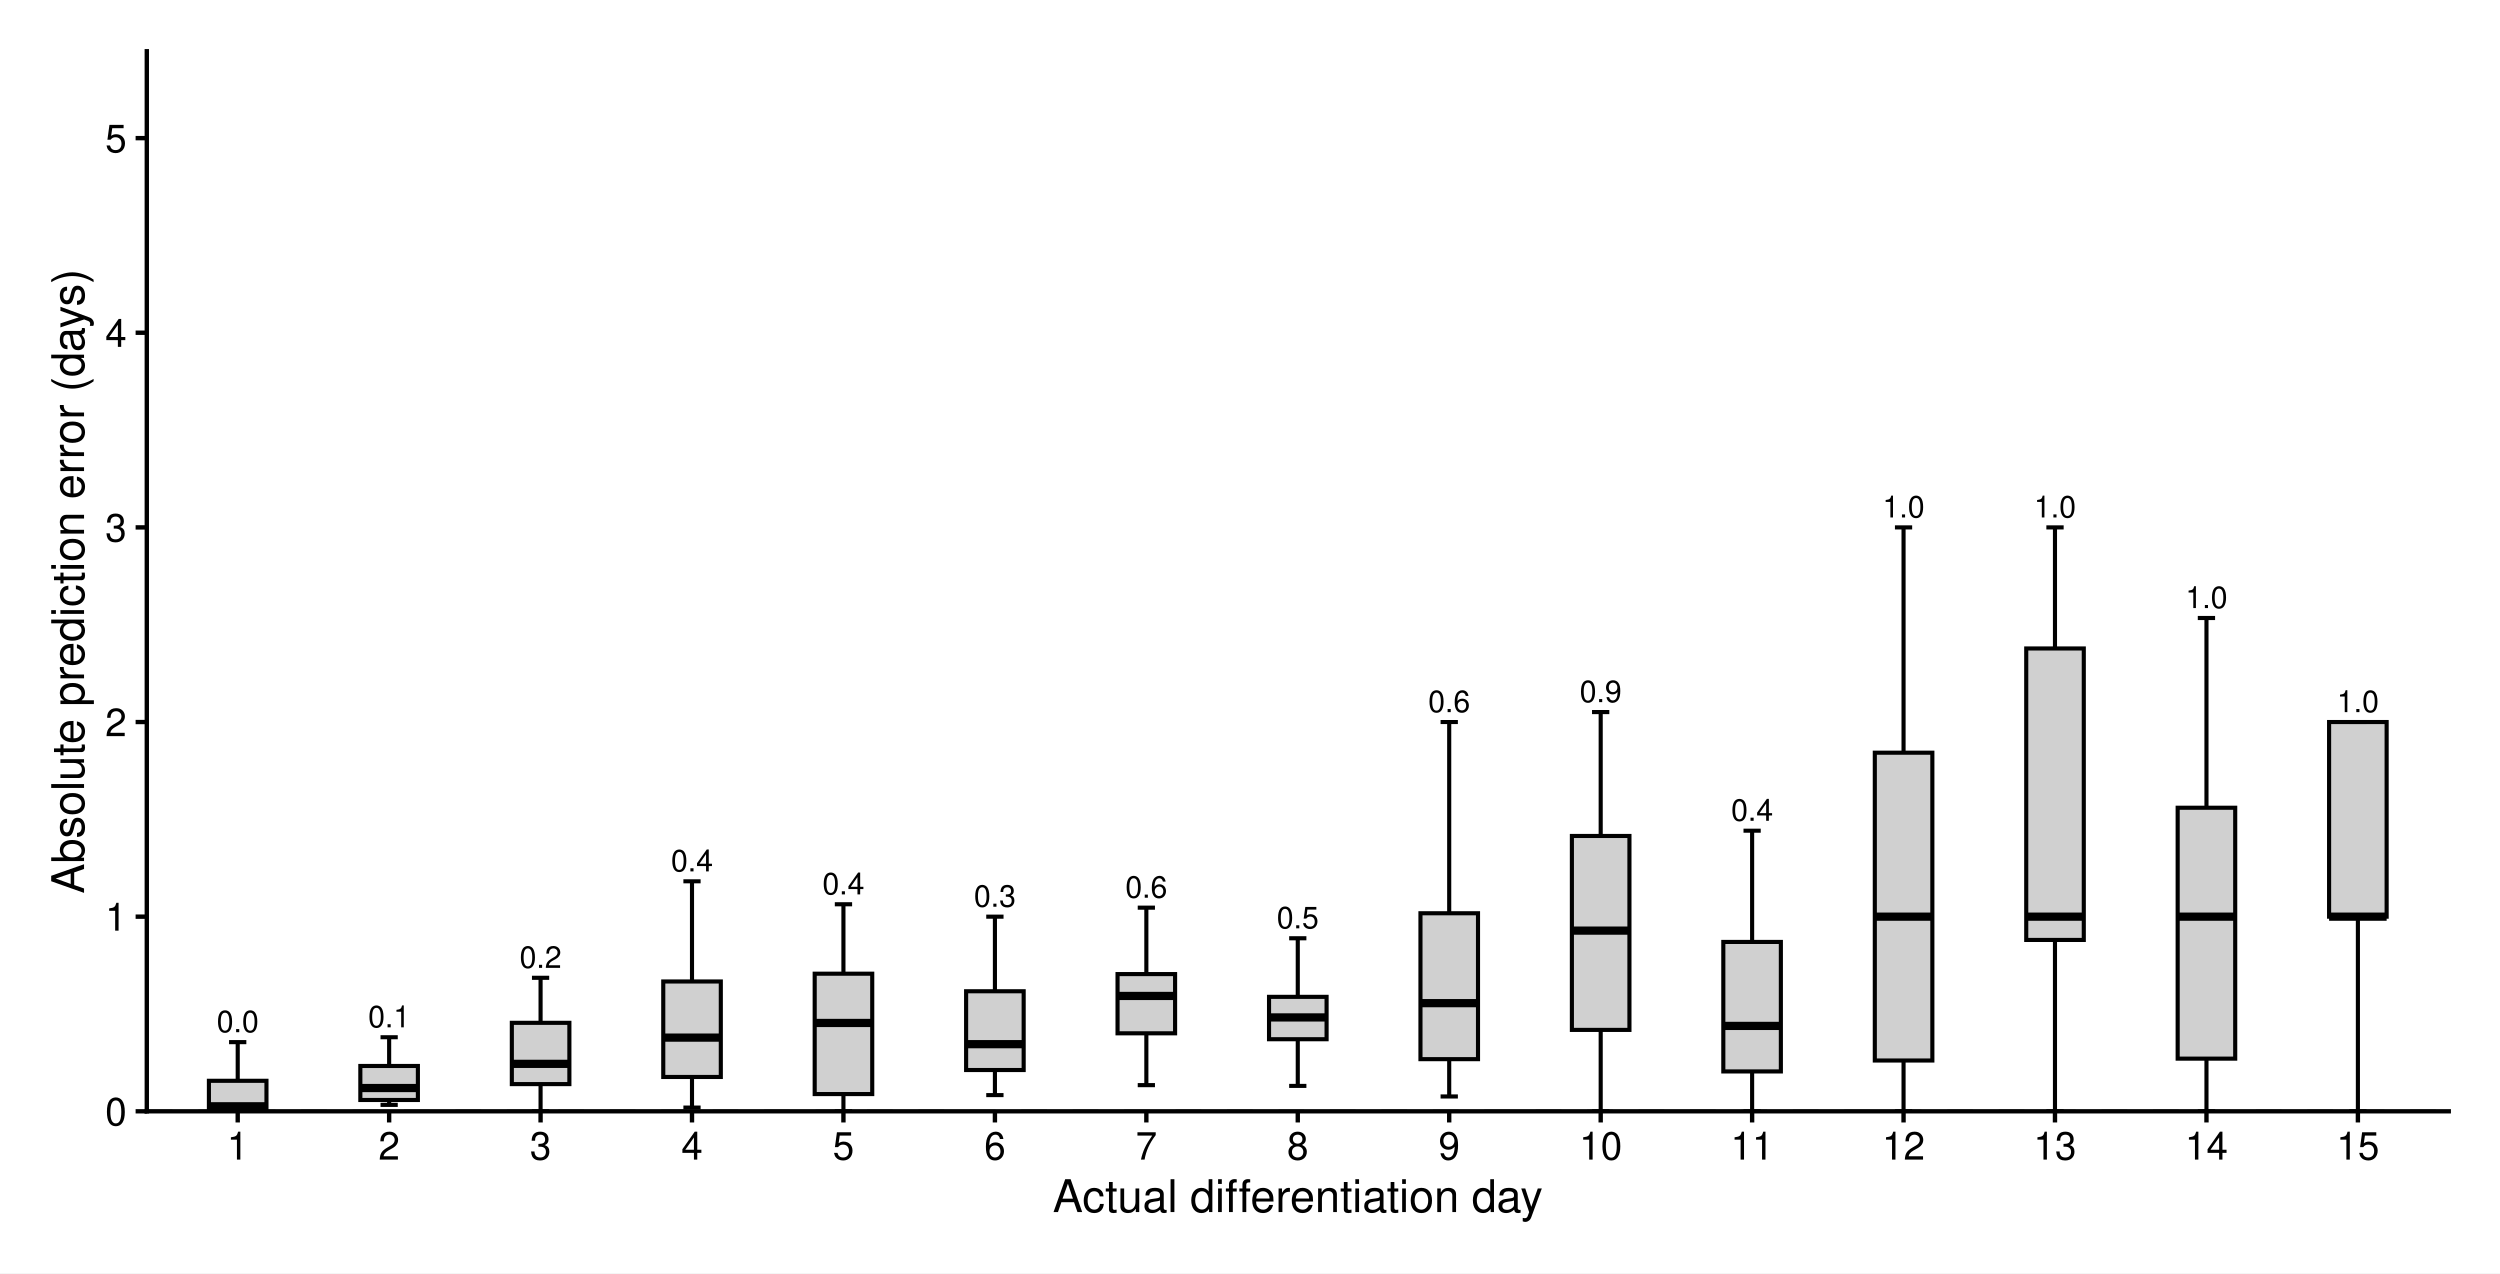
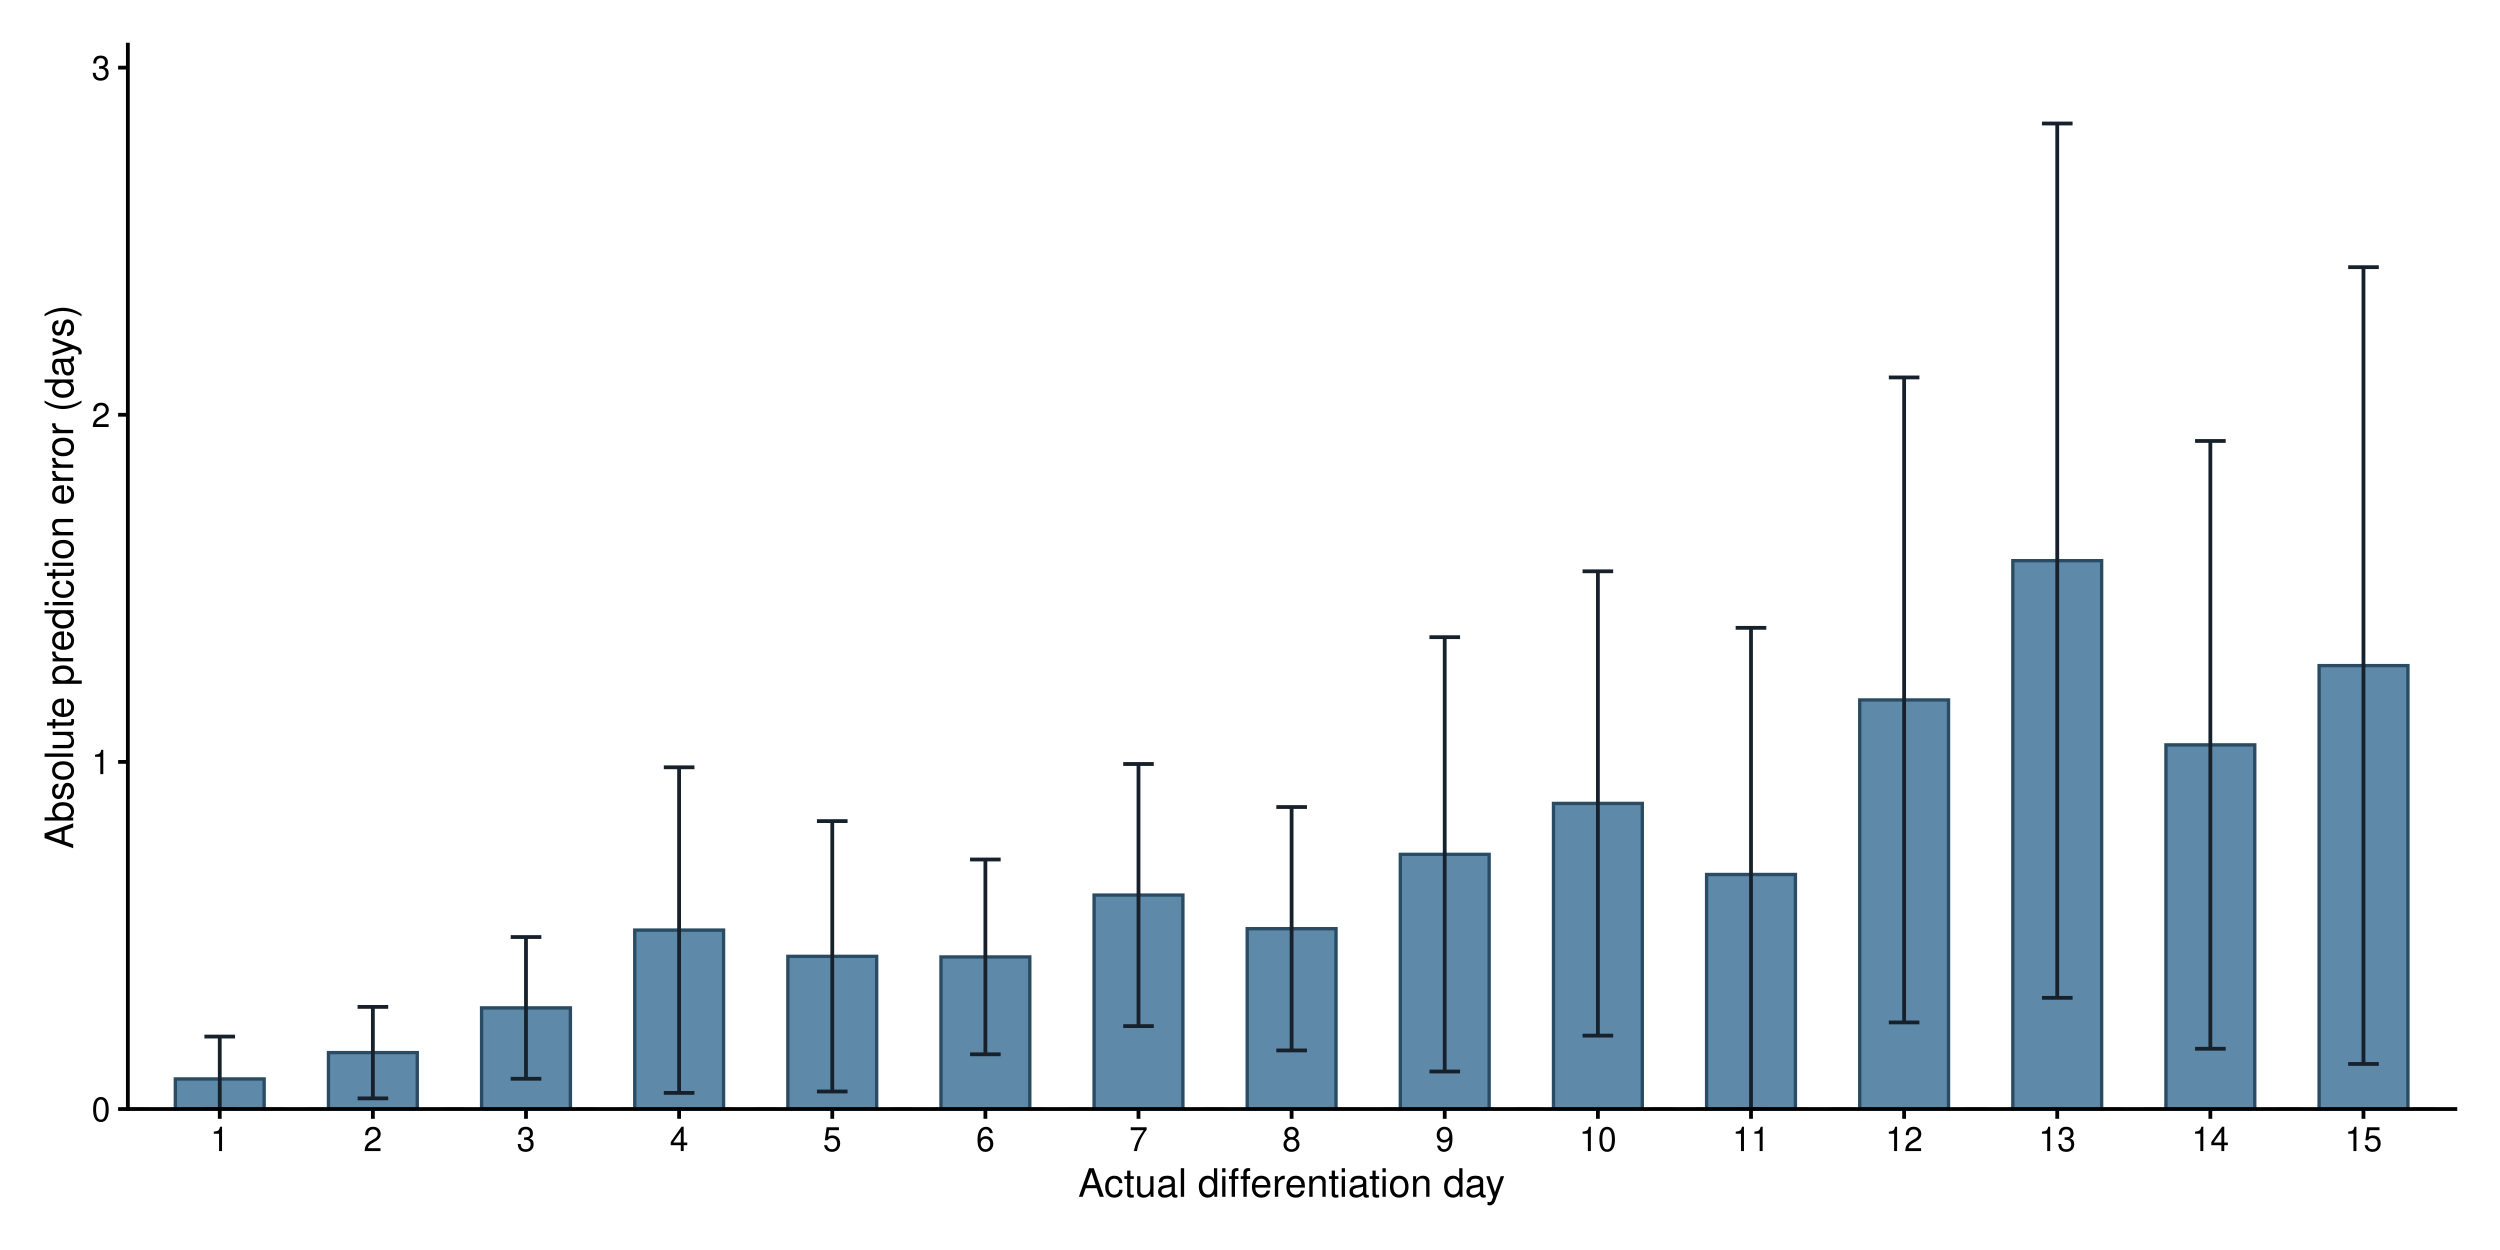
- <svg xmlns="http://www.w3.org/2000/svg" width="388.80pt" height="198.00pt" viewBox="0 0 388.80 198.00">
+ <svg xmlns="http://www.w3.org/2000/svg" width="446.40pt" height="223.20pt" viewBox="0 0 446.40 223.20">
  <g class="svglite">
    <defs>
      <style type="text/css">
    @font-face {
      font-family: "Nimbus Sans";
      src: local(""),
           url("") format("woff2"),
           url("") format("woff"),
           url("../fonts/NimbusSans-Regular.otf") format("opentype"),
           url("") format("truetype");
      font-weight: 400;
    }
    @font-face {
      font-family: "Nimbus Sans";
      src: local(""),
           url("") format("woff2"),
           url("") format("woff"),
           url("../fonts/NimbusSans-Bold.otf") format("opentype"),
           url("") format("truetype");
      font-weight: 700;
    }
    @font-face {
      font-family: "Nimbus Sans";
      src: local(""),
           url("") format("woff2"),
           url("") format("woff"),
           url("../fonts/NimbusSans-Italic.otf") format("opentype"),
           url("") format("truetype");
      font-weight: 400;
      font-style: italic;
    }
    @font-face {
      font-family: "Nimbus Sans";
      src: local(""),
           url("") format("woff2"),
           url("") format("woff"),
           url("../fonts/NimbusSans-BoldItalic.otf") format("opentype"),
           url("") format("truetype");
      font-weight: 700;
      font-style: italic;
    }
    .svglite line, .svglite polyline, .svglite polygon, .svglite path, .svglite rect, .svglite circle {
      fill: none;
      stroke: #000000;
      stroke-linecap: round;
      stroke-linejoin: round;
      stroke-miterlimit: 10.00;
    }
    .svglite text {
      white-space: pre;
    }
    .svglite g.glyphgroup path {
      fill: inherit;
      stroke: none;
    }
  </style>
    </defs>
    <rect width="100%" height="100%" style="stroke: none; fill: #FFFFFF;" />
    <defs>
-       <clipPath id="cpMC4wMHwzODguODB8MC4wMHwxOTguMDA=">
-         <rect x="0.00" y="0.00" width="388.80" height="198.00" />
+       <clipPath id="cpMC4wMHw0NDYuNDB8MC4wMHwyMjMuMjA=">
+         <rect x="0.00" y="0.00" width="446.40" height="223.20" />
      </clipPath>
    </defs>
-     <g clip-path="url(#cpMC4wMHwzODguODB8MC4wMHwxOTguMDA=)">
-       <rect x="0.00" y="0.00" width="388.80" height="198.00" style="stroke-width: 0.68; stroke: #FFFFFF; fill: #FFFFFF;" />
+     <g clip-path="url(#cpMC4wMHw0NDYuNDB8MC4wMHwyMjMuMjA=)">
+       <rect x="-0" y="0.00" width="446.40" height="223.20" style="stroke-width: 0.68; stroke: #FFFFFF; fill: #FFFFFF;" />
    </g>
    <defs>
-       <clipPath id="cpMjIuODN8MzgwLjgzfDcuOTd8MTcyLjgz">
-         <rect x="22.83" y="7.97" width="358.00" height="164.86" />
+       <clipPath id="cpMjIuODN8NDM4LjQzfDcuOTd8MTk4LjAz">
+         <rect x="22.83" y="7.97" width="415.60" height="190.06" />
      </clipPath>
    </defs>
-     <g clip-path="url(#cpMjIuODN8MzgwLjgzfDcuOTd8MTcyLjgz)">
-       <rect x="22.83" y="7.97" width="358.00" height="164.86" style="stroke-width: 0.68; stroke: none; fill: #FFFFFF;" />
-       <line x1="22.83" y1="172.83" x2="380.83" y2="172.83" style="stroke-width: 0.47; stroke-dasharray: 4.00,4.00; stroke-linecap: butt;" />
-       <line x1="35.62" y1="162.07" x2="38.31" y2="162.07" style="stroke-width: 0.64; stroke-linecap: butt;" />
-       <line x1="35.62" y1="172.83" x2="38.31" y2="172.83" style="stroke-width: 0.64; stroke-linecap: butt;" />
-       <line x1="36.97" y1="168.09" x2="36.97" y2="162.07" style="stroke-width: 0.64; stroke-linecap: butt;" />
-       <line x1="36.97" y1="172.83" x2="36.97" y2="172.83" style="stroke-width: 0.64; stroke-linecap: butt;" />
-       <polygon points="32.49,168.09 32.49,172.83 41.44,172.83 41.44,168.09 32.49,168.09 " style="stroke-width: 0.64; stroke-linecap: butt; stroke-linejoin: miter; fill: #BDBDBD; fill-opacity: 0.70;" />
-       <line x1="32.49" y1="172.05" x2="41.44" y2="172.05" style="stroke-width: 1.28; stroke-linecap: butt; stroke-linejoin: miter;" />
-       <line x1="59.18" y1="161.31" x2="61.86" y2="161.31" style="stroke-width: 0.64; stroke-linecap: butt;" />
-       <line x1="59.18" y1="171.83" x2="61.86" y2="171.83" style="stroke-width: 0.64; stroke-linecap: butt;" />
-       <line x1="60.52" y1="165.78" x2="60.52" y2="161.31" style="stroke-width: 0.64; stroke-linecap: butt;" />
-       <line x1="60.52" y1="171.07" x2="60.52" y2="171.83" style="stroke-width: 0.64; stroke-linecap: butt;" />
-       <polygon points="56.04,165.78 56.04,171.07 64.99,171.07 64.99,165.78 56.04,165.78 " style="stroke-width: 0.64; stroke-linecap: butt; stroke-linejoin: miter; fill: #BDBDBD; fill-opacity: 0.70;" />
-       <line x1="56.04" y1="169.21" x2="64.99" y2="169.21" style="stroke-width: 1.28; stroke-linecap: butt; stroke-linejoin: miter;" />
-       <line x1="82.73" y1="152.07" x2="85.41" y2="152.07" style="stroke-width: 0.64; stroke-linecap: butt;" />
-       <line x1="82.73" y1="172.83" x2="85.41" y2="172.83" style="stroke-width: 0.64; stroke-linecap: butt;" />
-       <line x1="84.07" y1="159.07" x2="84.07" y2="152.07" style="stroke-width: 0.64; stroke-linecap: butt;" />
-       <line x1="84.07" y1="168.60" x2="84.07" y2="172.83" style="stroke-width: 0.64; stroke-linecap: butt;" />
-       <polygon points="79.60,159.07 79.60,168.60 88.55,168.60 88.55,159.07 79.60,159.07 " style="stroke-width: 0.64; stroke-linecap: butt; stroke-linejoin: miter; fill: #BDBDBD; fill-opacity: 0.70;" />
-       <line x1="79.60" y1="165.45" x2="88.55" y2="165.45" style="stroke-width: 1.28; stroke-linecap: butt; stroke-linejoin: miter;" />
-       <line x1="106.28" y1="137.06" x2="108.96" y2="137.06" style="stroke-width: 0.64; stroke-linecap: butt;" />
-       <line x1="106.28" y1="172.25" x2="108.96" y2="172.25" style="stroke-width: 0.64; stroke-linecap: butt;" />
-       <line x1="107.62" y1="152.64" x2="107.62" y2="137.06" style="stroke-width: 0.64; stroke-linecap: butt;" />
-       <line x1="107.62" y1="167.49" x2="107.62" y2="172.25" style="stroke-width: 0.64; stroke-linecap: butt;" />
-       <polygon points="103.15,152.64 103.15,167.49 112.10,167.49 112.10,152.64 103.15,152.64 " style="stroke-width: 0.64; stroke-linecap: butt; stroke-linejoin: miter; fill: #BDBDBD; fill-opacity: 0.70;" />
-       <line x1="103.15" y1="161.37" x2="112.10" y2="161.37" style="stroke-width: 1.28; stroke-linecap: butt; stroke-linejoin: miter;" />
-       <line x1="129.83" y1="140.63" x2="132.52" y2="140.63" style="stroke-width: 0.64; stroke-linecap: butt;" />
-       <line x1="129.83" y1="172.83" x2="132.52" y2="172.83" style="stroke-width: 0.64; stroke-linecap: butt;" />
-       <line x1="131.17" y1="151.43" x2="131.17" y2="140.63" style="stroke-width: 0.64; stroke-linecap: butt;" />
-       <line x1="131.17" y1="170.15" x2="131.17" y2="172.83" style="stroke-width: 0.64; stroke-linecap: butt;" />
-       <polygon points="126.70,151.43 126.70,170.15 135.65,170.15 135.65,151.43 126.70,151.43 " style="stroke-width: 0.64; stroke-linecap: butt; stroke-linejoin: miter; fill: #BDBDBD; fill-opacity: 0.70;" />
-       <line x1="126.70" y1="159.09" x2="135.65" y2="159.09" style="stroke-width: 1.28; stroke-linecap: butt; stroke-linejoin: miter;" />
-       <line x1="153.38" y1="142.56" x2="156.07" y2="142.56" style="stroke-width: 0.64; stroke-linecap: butt;" />
-       <line x1="153.38" y1="170.31" x2="156.07" y2="170.31" style="stroke-width: 0.64; stroke-linecap: butt;" />
-       <line x1="154.73" y1="154.16" x2="154.73" y2="142.56" style="stroke-width: 0.64; stroke-linecap: butt;" />
-       <line x1="154.73" y1="166.41" x2="154.73" y2="170.31" style="stroke-width: 0.64; stroke-linecap: butt;" />
-       <polygon points="150.25,154.16 150.25,166.41 159.20,166.41 159.20,154.16 150.25,154.16 " style="stroke-width: 0.64; stroke-linecap: butt; stroke-linejoin: miter; fill: #BDBDBD; fill-opacity: 0.70;" />
-       <line x1="150.25" y1="162.39" x2="159.20" y2="162.39" style="stroke-width: 1.28; stroke-linecap: butt; stroke-linejoin: miter;" />
-       <line x1="176.94" y1="141.16" x2="179.62" y2="141.16" style="stroke-width: 0.64; stroke-linecap: butt;" />
-       <line x1="176.94" y1="168.76" x2="179.62" y2="168.76" style="stroke-width: 0.64; stroke-linecap: butt;" />
-       <line x1="178.28" y1="151.49" x2="178.28" y2="141.16" style="stroke-width: 0.64; stroke-linecap: butt;" />
-       <line x1="178.28" y1="160.70" x2="178.28" y2="168.76" style="stroke-width: 0.64; stroke-linecap: butt;" />
-       <polygon points="173.80,151.49 173.80,160.70 182.75,160.70 182.75,151.49 173.80,151.49 " style="stroke-width: 0.64; stroke-linecap: butt; stroke-linejoin: miter; fill: #BDBDBD; fill-opacity: 0.70;" />
-       <line x1="173.80" y1="154.89" x2="182.75" y2="154.89" style="stroke-width: 1.28; stroke-linecap: butt; stroke-linejoin: miter;" />
-       <line x1="200.49" y1="145.92" x2="203.17" y2="145.92" style="stroke-width: 0.64; stroke-linecap: butt;" />
-       <line x1="200.49" y1="168.88" x2="203.17" y2="168.88" style="stroke-width: 0.64; stroke-linecap: butt;" />
-       <line x1="201.83" y1="155.03" x2="201.83" y2="145.92" style="stroke-width: 0.64; stroke-linecap: butt;" />
-       <line x1="201.83" y1="161.62" x2="201.83" y2="168.88" style="stroke-width: 0.64; stroke-linecap: butt;" />
-       <polygon points="197.36,155.03 197.36,161.62 206.31,161.62 206.31,155.03 197.36,155.03 " style="stroke-width: 0.64; stroke-linecap: butt; stroke-linejoin: miter; fill: #BDBDBD; fill-opacity: 0.70;" />
-       <line x1="197.36" y1="158.23" x2="206.31" y2="158.23" style="stroke-width: 1.28; stroke-linecap: butt; stroke-linejoin: miter;" />
-       <line x1="224.04" y1="112.29" x2="226.73" y2="112.29" style="stroke-width: 0.64; stroke-linecap: butt;" />
-       <line x1="224.04" y1="170.52" x2="226.73" y2="170.52" style="stroke-width: 0.64; stroke-linecap: butt;" />
-       <line x1="225.38" y1="142.03" x2="225.38" y2="112.29" style="stroke-width: 0.64; stroke-linecap: butt;" />
-       <line x1="225.38" y1="164.72" x2="225.38" y2="170.52" style="stroke-width: 0.64; stroke-linecap: butt;" />
-       <polygon points="220.91,142.03 220.91,164.72 229.86,164.72 229.86,142.03 220.91,142.03 " style="stroke-width: 0.64; stroke-linecap: butt; stroke-linejoin: miter; fill: #BDBDBD; fill-opacity: 0.70;" />
-       <line x1="220.91" y1="156.01" x2="229.86" y2="156.01" style="stroke-width: 1.28; stroke-linecap: butt; stroke-linejoin: miter;" />
-       <line x1="247.59" y1="110.74" x2="250.28" y2="110.74" style="stroke-width: 0.64; stroke-linecap: butt;" />
-       <line x1="247.59" y1="172.83" x2="250.28" y2="172.83" style="stroke-width: 0.64; stroke-linecap: butt;" />
-       <line x1="248.94" y1="130.01" x2="248.94" y2="110.74" style="stroke-width: 0.64; stroke-linecap: butt;" />
-       <line x1="248.94" y1="160.17" x2="248.94" y2="172.83" style="stroke-width: 0.64; stroke-linecap: butt;" />
-       <polygon points="244.46,130.01 244.46,160.17 253.41,160.17 253.41,130.01 244.46,130.01 " style="stroke-width: 0.64; stroke-linecap: butt; stroke-linejoin: miter; fill: #BDBDBD; fill-opacity: 0.70;" />
-       <line x1="244.46" y1="144.73" x2="253.41" y2="144.73" style="stroke-width: 1.28; stroke-linecap: butt; stroke-linejoin: miter;" />
-       <line x1="271.15" y1="129.19" x2="273.83" y2="129.19" style="stroke-width: 0.64; stroke-linecap: butt;" />
-       <line x1="271.15" y1="172.83" x2="273.83" y2="172.83" style="stroke-width: 0.64; stroke-linecap: butt;" />
-       <line x1="272.49" y1="146.49" x2="272.49" y2="129.19" style="stroke-width: 0.64; stroke-linecap: butt;" />
-       <line x1="272.49" y1="166.63" x2="272.49" y2="172.83" style="stroke-width: 0.64; stroke-linecap: butt;" />
-       <polygon points="268.01,146.49 268.01,166.63 276.96,166.63 276.96,146.49 268.01,146.49 " style="stroke-width: 0.64; stroke-linecap: butt; stroke-linejoin: miter; fill: #BDBDBD; fill-opacity: 0.70;" />
-       <line x1="268.01" y1="159.55" x2="276.96" y2="159.55" style="stroke-width: 1.28; stroke-linecap: butt; stroke-linejoin: miter;" />
-       <line x1="294.70" y1="82.02" x2="297.38" y2="82.02" style="stroke-width: 0.64; stroke-linecap: butt;" />
-       <line x1="294.70" y1="172.83" x2="297.38" y2="172.83" style="stroke-width: 0.64; stroke-linecap: butt;" />
-       <line x1="296.04" y1="117.06" x2="296.04" y2="82.02" style="stroke-width: 0.64; stroke-linecap: butt;" />
-       <line x1="296.04" y1="164.93" x2="296.04" y2="172.83" style="stroke-width: 0.64; stroke-linecap: butt;" />
-       <polygon points="291.57,117.06 291.57,164.93 300.52,164.93 300.52,117.06 291.57,117.06 " style="stroke-width: 0.64; stroke-linecap: butt; stroke-linejoin: miter; fill: #BDBDBD; fill-opacity: 0.70;" />
-       <line x1="291.57" y1="142.56" x2="300.52" y2="142.56" style="stroke-width: 1.28; stroke-linecap: butt; stroke-linejoin: miter;" />
-       <line x1="318.25" y1="82.02" x2="320.94" y2="82.02" style="stroke-width: 0.64; stroke-linecap: butt;" />
-       <line x1="318.25" y1="172.83" x2="320.94" y2="172.83" style="stroke-width: 0.64; stroke-linecap: butt;" />
-       <line x1="319.59" y1="100.85" x2="319.59" y2="82.02" style="stroke-width: 0.64; stroke-linecap: butt;" />
-       <line x1="319.59" y1="146.18" x2="319.59" y2="172.83" style="stroke-width: 0.64; stroke-linecap: butt;" />
-       <polygon points="315.12,100.85 315.12,146.18 324.07,146.18 324.07,100.85 315.12,100.85 " style="stroke-width: 0.64; stroke-linecap: butt; stroke-linejoin: miter; fill: #BDBDBD; fill-opacity: 0.70;" />
-       <line x1="315.12" y1="142.56" x2="324.07" y2="142.56" style="stroke-width: 1.28; stroke-linecap: butt; stroke-linejoin: miter;" />
-       <line x1="341.80" y1="96.11" x2="344.49" y2="96.11" style="stroke-width: 0.64; stroke-linecap: butt;" />
-       <line x1="341.80" y1="172.83" x2="344.49" y2="172.83" style="stroke-width: 0.64; stroke-linecap: butt;" />
-       <line x1="343.15" y1="125.62" x2="343.15" y2="96.11" style="stroke-width: 0.64; stroke-linecap: butt;" />
-       <line x1="343.15" y1="164.64" x2="343.15" y2="172.83" style="stroke-width: 0.64; stroke-linecap: butt;" />
-       <polygon points="338.67,125.62 338.67,164.64 347.62,164.64 347.62,125.62 338.67,125.62 " style="stroke-width: 0.64; stroke-linecap: butt; stroke-linejoin: miter; fill: #BDBDBD; fill-opacity: 0.70;" />
-       <line x1="338.67" y1="142.56" x2="347.62" y2="142.56" style="stroke-width: 1.28; stroke-linecap: butt; stroke-linejoin: miter;" />
-       <line x1="365.36" y1="112.29" x2="368.04" y2="112.29" style="stroke-width: 0.64; stroke-linecap: butt;" />
-       <line x1="365.36" y1="172.83" x2="368.04" y2="172.83" style="stroke-width: 0.64; stroke-linecap: butt;" />
-       <line x1="366.70" y1="112.29" x2="366.70" y2="112.29" style="stroke-width: 0.64; stroke-linecap: butt;" />
-       <line x1="366.70" y1="142.56" x2="366.70" y2="172.83" style="stroke-width: 0.64; stroke-linecap: butt;" />
-       <polygon points="362.22,112.29 362.22,142.56 371.17,142.56 371.17,112.29 362.22,112.29 " style="stroke-width: 0.64; stroke-linecap: butt; stroke-linejoin: miter; fill: #BDBDBD; fill-opacity: 0.70;" />
-       <line x1="362.22" y1="142.56" x2="371.17" y2="142.56" style="stroke-width: 1.28; stroke-linecap: butt; stroke-linejoin: miter;" />
-       <text x="36.97" y="160.53" text-anchor="middle" style="font-size: 4.70px; font-family: &quot;Nimbus Sans&quot;;">0.0</text>
-       <text x="60.52" y="159.77" text-anchor="middle" style="font-size: 4.70px; font-family: &quot;Nimbus Sans&quot;;">0.1</text>
-       <text x="84.07" y="150.53" text-anchor="middle" style="font-size: 4.70px; font-family: &quot;Nimbus Sans&quot;;">0.2</text>
-       <text x="107.62" y="135.52" text-anchor="middle" style="font-size: 4.70px; font-family: &quot;Nimbus Sans&quot;;">0.4</text>
-       <text x="131.17" y="139.10" text-anchor="middle" style="font-size: 4.70px; font-family: &quot;Nimbus Sans&quot;;">0.4</text>
-       <text x="154.73" y="141.02" text-anchor="middle" style="font-size: 4.70px; font-family: &quot;Nimbus Sans&quot;;">0.3</text>
-       <text x="178.28" y="139.62" text-anchor="middle" style="font-size: 4.70px; font-family: &quot;Nimbus Sans&quot;;">0.6</text>
-       <text x="201.83" y="144.38" text-anchor="middle" style="font-size: 4.70px; font-family: &quot;Nimbus Sans&quot;;">0.5</text>
-       <text x="225.38" y="110.75" text-anchor="middle" style="font-size: 4.70px; font-family: &quot;Nimbus Sans&quot;;">0.6</text>
-       <text x="248.94" y="109.20" text-anchor="middle" style="font-size: 4.70px; font-family: &quot;Nimbus Sans&quot;;">0.9</text>
-       <text x="272.49" y="127.65" text-anchor="middle" style="font-size: 4.70px; font-family: &quot;Nimbus Sans&quot;;">0.4</text>
-       <text x="296.04" y="80.48" text-anchor="middle" style="font-size: 4.70px; font-family: &quot;Nimbus Sans&quot;;">1.0</text>
-       <text x="319.59" y="80.48" text-anchor="middle" style="font-size: 4.70px; font-family: &quot;Nimbus Sans&quot;;">1.0</text>
-       <text x="343.15" y="94.57" text-anchor="middle" style="font-size: 4.70px; font-family: &quot;Nimbus Sans&quot;;">1.0</text>
-       <text x="366.70" y="110.75" text-anchor="middle" style="font-size: 4.70px; font-family: &quot;Nimbus Sans&quot;;">1.0</text>
+     <g clip-path="url(#cpMjIuODN8NDM4LjQzfDcuOTd8MTk4LjAz)">
+       <rect x="22.83" y="7.97" width="415.60" height="190.06" style="stroke-width: 0.68; stroke: none; fill: #FFFFFF;" />
+       <line x1="22.83" y1="198.03" x2="438.43" y2="198.03" style="stroke-width: 0.47; stroke-dasharray: 4.00,4.00; stroke-linecap: butt;" />
+       <rect x="31.31" y="192.66" width="15.86" height="5.37" style="stroke-width: 0.60; stroke: #294B63; stroke-linecap: butt; stroke-linejoin: miter; fill: #5F89A9;" />
+       <rect x="58.65" y="187.95" width="15.86" height="10.08" style="stroke-width: 0.60; stroke: #294B63; stroke-linecap: butt; stroke-linejoin: miter; fill: #5F89A9;" />
+       <rect x="85.99" y="179.97" width="15.86" height="18.06" style="stroke-width: 0.60; stroke: #294B63; stroke-linecap: butt; stroke-linejoin: miter; fill: #5F89A9;" />
+       <rect x="113.34" y="166.08" width="15.86" height="31.95" style="stroke-width: 0.60; stroke: #294B63; stroke-linecap: butt; stroke-linejoin: miter; fill: #5F89A9;" />
+       <rect x="140.68" y="170.76" width="15.86" height="27.27" style="stroke-width: 0.60; stroke: #294B63; stroke-linecap: butt; stroke-linejoin: miter; fill: #5F89A9;" />
+       <rect x="168.02" y="170.87" width="15.86" height="27.16" style="stroke-width: 0.60; stroke: #294B63; stroke-linecap: butt; stroke-linejoin: miter; fill: #5F89A9;" />
+       <rect x="195.36" y="159.82" width="15.86" height="38.21" style="stroke-width: 0.60; stroke: #294B63; stroke-linecap: butt; stroke-linejoin: miter; fill: #5F89A9;" />
+       <rect x="222.70" y="165.83" width="15.86" height="32.20" style="stroke-width: 0.60; stroke: #294B63; stroke-linecap: butt; stroke-linejoin: miter; fill: #5F89A9;" />
+       <rect x="250.04" y="152.55" width="15.86" height="45.48" style="stroke-width: 0.60; stroke: #294B63; stroke-linecap: butt; stroke-linejoin: miter; fill: #5F89A9;" />
+       <rect x="277.39" y="143.46" width="15.86" height="54.57" style="stroke-width: 0.60; stroke: #294B63; stroke-linecap: butt; stroke-linejoin: miter; fill: #5F89A9;" />
+       <rect x="304.73" y="156.15" width="15.86" height="41.88" style="stroke-width: 0.60; stroke: #294B63; stroke-linecap: butt; stroke-linejoin: miter; fill: #5F89A9;" />
+       <rect x="332.07" y="124.98" width="15.86" height="73.05" style="stroke-width: 0.60; stroke: #294B63; stroke-linecap: butt; stroke-linejoin: miter; fill: #5F89A9;" />
+       <rect x="359.41" y="100.11" width="15.86" height="97.92" style="stroke-width: 0.60; stroke: #294B63; stroke-linecap: butt; stroke-linejoin: miter; fill: #5F89A9;" />
+       <rect x="386.75" y="133.01" width="15.86" height="65.02" style="stroke-width: 0.60; stroke: #294B63; stroke-linecap: butt; stroke-linejoin: miter; fill: #5F89A9;" />
+       <rect x="414.10" y="118.85" width="15.86" height="79.18" style="stroke-width: 0.60; stroke: #294B63; stroke-linecap: butt; stroke-linejoin: miter; fill: #5F89A9;" />
+       <polyline points="36.50,185.09 41.97,185.09 " style="stroke-width: 0.68; stroke: #17212B; stroke-linecap: butt;" />
+       <polyline points="39.24,185.09 39.24,198.03 " style="stroke-width: 0.68; stroke: #17212B; stroke-linecap: butt;" />
+       <polyline points="36.50,198.03 41.97,198.03 " style="stroke-width: 0.68; stroke: #17212B; stroke-linecap: butt;" />
+       <polyline points="63.85,179.79 69.32,179.79 " style="stroke-width: 0.68; stroke: #17212B; stroke-linecap: butt;" />
+       <polyline points="66.58,179.79 66.58,196.12 " style="stroke-width: 0.68; stroke: #17212B; stroke-linecap: butt;" />
+       <polyline points="63.85,196.12 69.32,196.12 " style="stroke-width: 0.68; stroke: #17212B; stroke-linecap: butt;" />
+       <polyline points="91.19,167.32 96.66,167.32 " style="stroke-width: 0.68; stroke: #17212B; stroke-linecap: butt;" />
+       <polyline points="93.92,167.32 93.92,192.62 " style="stroke-width: 0.68; stroke: #17212B; stroke-linecap: butt;" />
+       <polyline points="91.19,192.62 96.66,192.62 " style="stroke-width: 0.68; stroke: #17212B; stroke-linecap: butt;" />
+       <polyline points="118.53,137.01 124.00,137.01 " style="stroke-width: 0.68; stroke: #17212B; stroke-linecap: butt;" />
+       <polyline points="121.26,137.01 121.26,195.15 " style="stroke-width: 0.68; stroke: #17212B; stroke-linecap: butt;" />
+       <polyline points="118.53,195.15 124.00,195.15 " style="stroke-width: 0.68; stroke: #17212B; stroke-linecap: butt;" />
+       <polyline points="145.87,146.62 151.34,146.62 " style="stroke-width: 0.68; stroke: #17212B; stroke-linecap: butt;" />
+       <polyline points="148.61,146.62 148.61,194.90 " style="stroke-width: 0.68; stroke: #17212B; stroke-linecap: butt;" />
+       <polyline points="145.87,194.90 151.34,194.90 " style="stroke-width: 0.68; stroke: #17212B; stroke-linecap: butt;" />
+       <polyline points="173.21,153.47 178.68,153.47 " style="stroke-width: 0.68; stroke: #17212B; stroke-linecap: butt;" />
+       <polyline points="175.95,153.47 175.95,188.26 " style="stroke-width: 0.68; stroke: #17212B; stroke-linecap: butt;" />
+       <polyline points="173.21,188.26 178.68,188.26 " style="stroke-width: 0.68; stroke: #17212B; stroke-linecap: butt;" />
+       <polyline points="200.56,136.42 206.02,136.42 " style="stroke-width: 0.68; stroke: #17212B; stroke-linecap: butt;" />
+       <polyline points="203.29,136.42 203.29,183.22 " style="stroke-width: 0.68; stroke: #17212B; stroke-linecap: butt;" />
+       <polyline points="200.56,183.22 206.02,183.22 " style="stroke-width: 0.68; stroke: #17212B; stroke-linecap: butt;" />
+       <polyline points="227.90,144.10 233.37,144.10 " style="stroke-width: 0.68; stroke: #17212B; stroke-linecap: butt;" />
+       <polyline points="230.63,144.10 230.63,187.57 " style="stroke-width: 0.68; stroke: #17212B; stroke-linecap: butt;" />
+       <polyline points="227.90,187.57 233.37,187.57 " style="stroke-width: 0.68; stroke: #17212B; stroke-linecap: butt;" />
+       <polyline points="255.24,113.77 260.71,113.77 " style="stroke-width: 0.68; stroke: #17212B; stroke-linecap: butt;" />
+       <polyline points="257.97,113.77 257.97,191.33 " style="stroke-width: 0.68; stroke: #17212B; stroke-linecap: butt;" />
+       <polyline points="255.24,191.33 260.71,191.33 " style="stroke-width: 0.68; stroke: #17212B; stroke-linecap: butt;" />
+       <polyline points="282.58,102.01 288.05,102.01 " style="stroke-width: 0.68; stroke: #17212B; stroke-linecap: butt;" />
+       <polyline points="285.32,102.01 285.32,184.92 " style="stroke-width: 0.68; stroke: #17212B; stroke-linecap: butt;" />
+       <polyline points="282.58,184.92 288.05,184.92 " style="stroke-width: 0.68; stroke: #17212B; stroke-linecap: butt;" />
+       <polyline points="309.92,112.11 315.39,112.11 " style="stroke-width: 0.68; stroke: #17212B; stroke-linecap: butt;" />
+       <polyline points="312.66,112.11 312.66,198.03 " style="stroke-width: 0.68; stroke: #17212B; stroke-linecap: butt;" />
+       <polyline points="309.92,198.03 315.39,198.03 " style="stroke-width: 0.68; stroke: #17212B; stroke-linecap: butt;" />
+       <polyline points="337.27,67.39 342.73,67.39 " style="stroke-width: 0.68; stroke: #17212B; stroke-linecap: butt;" />
+       <polyline points="340.00,67.39 340.00,182.57 " style="stroke-width: 0.68; stroke: #17212B; stroke-linecap: butt;" />
+       <polyline points="337.27,182.57 342.73,182.57 " style="stroke-width: 0.68; stroke: #17212B; stroke-linecap: butt;" />
+       <polyline points="364.61,22.05 370.08,22.05 " style="stroke-width: 0.68; stroke: #17212B; stroke-linecap: butt;" />
+       <polyline points="367.34,22.05 367.34,178.17 " style="stroke-width: 0.68; stroke: #17212B; stroke-linecap: butt;" />
+       <polyline points="364.61,178.17 370.08,178.17 " style="stroke-width: 0.68; stroke: #17212B; stroke-linecap: butt;" />
+       <polyline points="391.95,78.74 397.42,78.74 " style="stroke-width: 0.68; stroke: #17212B; stroke-linecap: butt;" />
+       <polyline points="394.68,78.74 394.68,187.27 " style="stroke-width: 0.68; stroke: #17212B; stroke-linecap: butt;" />
+       <polyline points="391.95,187.27 397.42,187.27 " style="stroke-width: 0.68; stroke: #17212B; stroke-linecap: butt;" />
+       <polyline points="419.29,47.71 424.76,47.71 " style="stroke-width: 0.68; stroke: #17212B; stroke-linecap: butt;" />
+       <polyline points="422.02,47.71 422.02,189.98 " style="stroke-width: 0.68; stroke: #17212B; stroke-linecap: butt;" />
+       <polyline points="419.29,189.98 424.76,189.98 " style="stroke-width: 0.68; stroke: #17212B; stroke-linecap: butt;" />
    </g>
-     <g clip-path="url(#cpMC4wMHwzODguODB8MC4wMHwxOTguMDA=)">
-       <polyline points="22.83,172.83 22.83,7.97 " style="stroke-width: 0.68; stroke-linecap: square;" />
-       <text x="19.70" y="175.01" text-anchor="end" style="font-size: 6.00px; font-family: &quot;Nimbus Sans&quot;;">0</text>
-       <text x="19.70" y="144.74" text-anchor="end" style="font-size: 6.00px; font-family: &quot;Nimbus Sans&quot;;">1</text>
-       <text x="19.70" y="114.48" text-anchor="end" style="font-size: 6.00px; font-family: &quot;Nimbus Sans&quot;;">2</text>
-       <text x="19.70" y="84.21" text-anchor="end" style="font-size: 6.00px; font-family: &quot;Nimbus Sans&quot;;">3</text>
-       <text x="19.70" y="53.94" text-anchor="end" style="font-size: 6.00px; font-family: &quot;Nimbus Sans&quot;;">4</text>
-       <text x="19.70" y="23.67" text-anchor="end" style="font-size: 6.00px; font-family: &quot;Nimbus Sans&quot;;">5</text>
-       <polyline points="21.09,172.83 22.83,172.83 " style="stroke-width: 0.68; stroke-linecap: butt;" />
-       <polyline points="21.09,142.56 22.83,142.56 " style="stroke-width: 0.68; stroke-linecap: butt;" />
-       <polyline points="21.09,112.29 22.83,112.29 " style="stroke-width: 0.68; stroke-linecap: butt;" />
-       <polyline points="21.09,82.02 22.83,82.02 " style="stroke-width: 0.68; stroke-linecap: butt;" />
-       <polyline points="21.09,51.75 22.83,51.75 " style="stroke-width: 0.68; stroke-linecap: butt;" />
-       <polyline points="21.09,21.48 22.83,21.48 " style="stroke-width: 0.68; stroke-linecap: butt;" />
-       <polyline points="22.83,172.83 380.83,172.83 " style="stroke-width: 0.68; stroke-linecap: square;" />
-       <polyline points="36.97,174.57 36.97,172.83 " style="stroke-width: 0.68; stroke-linecap: butt;" />
-       <polyline points="60.52,174.57 60.52,172.83 " style="stroke-width: 0.68; stroke-linecap: butt;" />
-       <polyline points="84.07,174.57 84.07,172.83 " style="stroke-width: 0.68; stroke-linecap: butt;" />
-       <polyline points="107.62,174.57 107.62,172.83 " style="stroke-width: 0.68; stroke-linecap: butt;" />
-       <polyline points="131.17,174.57 131.17,172.83 " style="stroke-width: 0.68; stroke-linecap: butt;" />
-       <polyline points="154.73,174.57 154.73,172.83 " style="stroke-width: 0.68; stroke-linecap: butt;" />
-       <polyline points="178.28,174.57 178.28,172.83 " style="stroke-width: 0.68; stroke-linecap: butt;" />
-       <polyline points="201.83,174.57 201.83,172.83 " style="stroke-width: 0.68; stroke-linecap: butt;" />
-       <polyline points="225.38,174.57 225.38,172.83 " style="stroke-width: 0.68; stroke-linecap: butt;" />
-       <polyline points="248.94,174.57 248.94,172.83 " style="stroke-width: 0.68; stroke-linecap: butt;" />
-       <polyline points="272.49,174.57 272.49,172.83 " style="stroke-width: 0.68; stroke-linecap: butt;" />
-       <polyline points="296.04,174.57 296.04,172.83 " style="stroke-width: 0.68; stroke-linecap: butt;" />
-       <polyline points="319.59,174.57 319.59,172.83 " style="stroke-width: 0.68; stroke-linecap: butt;" />
-       <polyline points="343.15,174.57 343.15,172.83 " style="stroke-width: 0.68; stroke-linecap: butt;" />
-       <polyline points="366.70,174.57 366.70,172.83 " style="stroke-width: 0.68; stroke-linecap: butt;" />
-       <text x="36.97" y="180.34" text-anchor="middle" style="font-size: 6.00px; font-family: &quot;Nimbus Sans&quot;;">1</text>
-       <text x="60.52" y="180.34" text-anchor="middle" style="font-size: 6.00px; font-family: &quot;Nimbus Sans&quot;;">2</text>
-       <text x="84.07" y="180.34" text-anchor="middle" style="font-size: 6.00px; font-family: &quot;Nimbus Sans&quot;;">3</text>
-       <text x="107.62" y="180.34" text-anchor="middle" style="font-size: 6.00px; font-family: &quot;Nimbus Sans&quot;;">4</text>
-       <text x="131.17" y="180.34" text-anchor="middle" style="font-size: 6.00px; font-family: &quot;Nimbus Sans&quot;;">5</text>
-       <text x="154.73" y="180.34" text-anchor="middle" style="font-size: 6.00px; font-family: &quot;Nimbus Sans&quot;;">6</text>
-       <text x="178.28" y="180.34" text-anchor="middle" style="font-size: 6.00px; font-family: &quot;Nimbus Sans&quot;;">7</text>
-       <text x="201.83" y="180.34" text-anchor="middle" style="font-size: 6.00px; font-family: &quot;Nimbus Sans&quot;;">8</text>
-       <text x="225.38" y="180.34" text-anchor="middle" style="font-size: 6.00px; font-family: &quot;Nimbus Sans&quot;;">9</text>
-       <text x="248.94" y="180.34" text-anchor="middle" style="font-size: 6.00px; font-family: &quot;Nimbus Sans&quot;;">10</text>
-       <text x="272.49" y="180.34" text-anchor="middle" style="font-size: 6.00px; font-family: &quot;Nimbus Sans&quot;;">11</text>
-       <text x="296.04" y="180.34" text-anchor="middle" style="font-size: 6.00px; font-family: &quot;Nimbus Sans&quot;;">12</text>
-       <text x="319.59" y="180.34" text-anchor="middle" style="font-size: 6.00px; font-family: &quot;Nimbus Sans&quot;;">13</text>
-       <text x="343.15" y="180.34" text-anchor="middle" style="font-size: 6.00px; font-family: &quot;Nimbus Sans&quot;;">14</text>
-       <text x="366.70" y="180.34" text-anchor="middle" style="font-size: 6.00px; font-family: &quot;Nimbus Sans&quot;;">15</text>
-       <text x="201.83" y="188.50" text-anchor="middle" style="font-size: 7.00px; font-family: &quot;Nimbus Sans&quot;;">Actual differentiation day</text>
-       <text transform="translate(13.07,90.40) rotate(-90)" text-anchor="middle" style="font-size: 7.00px; font-family: &quot;Nimbus Sans&quot;;">Absolute prediction error (days)</text>
+     <g clip-path="url(#cpMC4wMHw0NDYuNDB8MC4wMHwyMjMuMjA=)">
+       <polyline points="22.83,198.03 22.83,7.97 " style="stroke-width: 0.68; stroke-linecap: square;" />
+       <text x="19.70" y="200.21" text-anchor="end" style="font-size: 6.00px; font-family: &quot;Nimbus Sans&quot;;">0</text>
+       <text x="19.70" y="138.23" text-anchor="end" style="font-size: 6.00px; font-family: &quot;Nimbus Sans&quot;;">1</text>
+       <text x="19.70" y="76.25" text-anchor="end" style="font-size: 6.00px; font-family: &quot;Nimbus Sans&quot;;">2</text>
+       <text x="19.70" y="14.27" text-anchor="end" style="font-size: 6.00px; font-family: &quot;Nimbus Sans&quot;;">3</text>
+       <polyline points="21.09,198.03 22.83,198.03 " style="stroke-width: 0.68; stroke-linecap: butt;" />
+       <polyline points="21.09,136.05 22.83,136.05 " style="stroke-width: 0.68; stroke-linecap: butt;" />
+       <polyline points="21.09,74.06 22.83,74.06 " style="stroke-width: 0.68; stroke-linecap: butt;" />
+       <polyline points="21.09,12.08 22.83,12.08 " style="stroke-width: 0.68; stroke-linecap: butt;" />
+       <polyline points="22.83,198.03 438.43,198.03 " style="stroke-width: 0.68; stroke-linecap: square;" />
+       <polyline points="39.24,199.77 39.24,198.03 " style="stroke-width: 0.68; stroke-linecap: butt;" />
+       <polyline points="66.58,199.77 66.58,198.03 " style="stroke-width: 0.68; stroke-linecap: butt;" />
+       <polyline points="93.92,199.77 93.92,198.03 " style="stroke-width: 0.68; stroke-linecap: butt;" />
+       <polyline points="121.26,199.77 121.26,198.03 " style="stroke-width: 0.68; stroke-linecap: butt;" />
+       <polyline points="148.61,199.77 148.61,198.03 " style="stroke-width: 0.68; stroke-linecap: butt;" />
+       <polyline points="175.95,199.77 175.95,198.03 " style="stroke-width: 0.68; stroke-linecap: butt;" />
+       <polyline points="203.29,199.77 203.29,198.03 " style="stroke-width: 0.68; stroke-linecap: butt;" />
+       <polyline points="230.63,199.77 230.63,198.03 " style="stroke-width: 0.68; stroke-linecap: butt;" />
+       <polyline points="257.97,199.77 257.97,198.03 " style="stroke-width: 0.68; stroke-linecap: butt;" />
+       <polyline points="285.32,199.77 285.32,198.03 " style="stroke-width: 0.68; stroke-linecap: butt;" />
+       <polyline points="312.66,199.77 312.66,198.03 " style="stroke-width: 0.68; stroke-linecap: butt;" />
+       <polyline points="340.00,199.77 340.00,198.03 " style="stroke-width: 0.68; stroke-linecap: butt;" />
+       <polyline points="367.34,199.77 367.34,198.03 " style="stroke-width: 0.68; stroke-linecap: butt;" />
+       <polyline points="394.68,199.77 394.68,198.03 " style="stroke-width: 0.68; stroke-linecap: butt;" />
+       <polyline points="422.02,199.77 422.02,198.03 " style="stroke-width: 0.68; stroke-linecap: butt;" />
+       <text x="39.24" y="205.54" text-anchor="middle" style="font-size: 6.00px; font-family: &quot;Nimbus Sans&quot;;">1</text>
+       <text x="66.58" y="205.54" text-anchor="middle" style="font-size: 6.00px; font-family: &quot;Nimbus Sans&quot;;">2</text>
+       <text x="93.92" y="205.54" text-anchor="middle" style="font-size: 6.00px; font-family: &quot;Nimbus Sans&quot;;">3</text>
+       <text x="121.26" y="205.54" text-anchor="middle" style="font-size: 6.00px; font-family: &quot;Nimbus Sans&quot;;">4</text>
+       <text x="148.61" y="205.54" text-anchor="middle" style="font-size: 6.00px; font-family: &quot;Nimbus Sans&quot;;">5</text>
+       <text x="175.95" y="205.54" text-anchor="middle" style="font-size: 6.00px; font-family: &quot;Nimbus Sans&quot;;">6</text>
+       <text x="203.29" y="205.54" text-anchor="middle" style="font-size: 6.00px; font-family: &quot;Nimbus Sans&quot;;">7</text>
+       <text x="230.63" y="205.54" text-anchor="middle" style="font-size: 6.00px; font-family: &quot;Nimbus Sans&quot;;">8</text>
+       <text x="257.97" y="205.54" text-anchor="middle" style="font-size: 6.00px; font-family: &quot;Nimbus Sans&quot;;">9</text>
+       <text x="285.32" y="205.54" text-anchor="middle" style="font-size: 6.00px; font-family: &quot;Nimbus Sans&quot;;">10</text>
+       <text x="312.66" y="205.54" text-anchor="middle" style="font-size: 6.00px; font-family: &quot;Nimbus Sans&quot;;">11</text>
+       <text x="340.00" y="205.54" text-anchor="middle" style="font-size: 6.00px; font-family: &quot;Nimbus Sans&quot;;">12</text>
+       <text x="367.34" y="205.54" text-anchor="middle" style="font-size: 6.00px; font-family: &quot;Nimbus Sans&quot;;">13</text>
+       <text x="394.68" y="205.54" text-anchor="middle" style="font-size: 6.00px; font-family: &quot;Nimbus Sans&quot;;">14</text>
+       <text x="422.02" y="205.54" text-anchor="middle" style="font-size: 6.00px; font-family: &quot;Nimbus Sans&quot;;">15</text>
+       <text x="230.63" y="213.70" text-anchor="middle" style="font-size: 7.00px; font-family: &quot;Nimbus Sans&quot;;">Actual differentiation day</text>
+       <text transform="translate(13.07,103.00) rotate(-90)" text-anchor="middle" style="font-size: 7.00px; font-family: &quot;Nimbus Sans&quot;;">Absolute prediction error (days)</text>
    </g>
  </g>
</svg>
